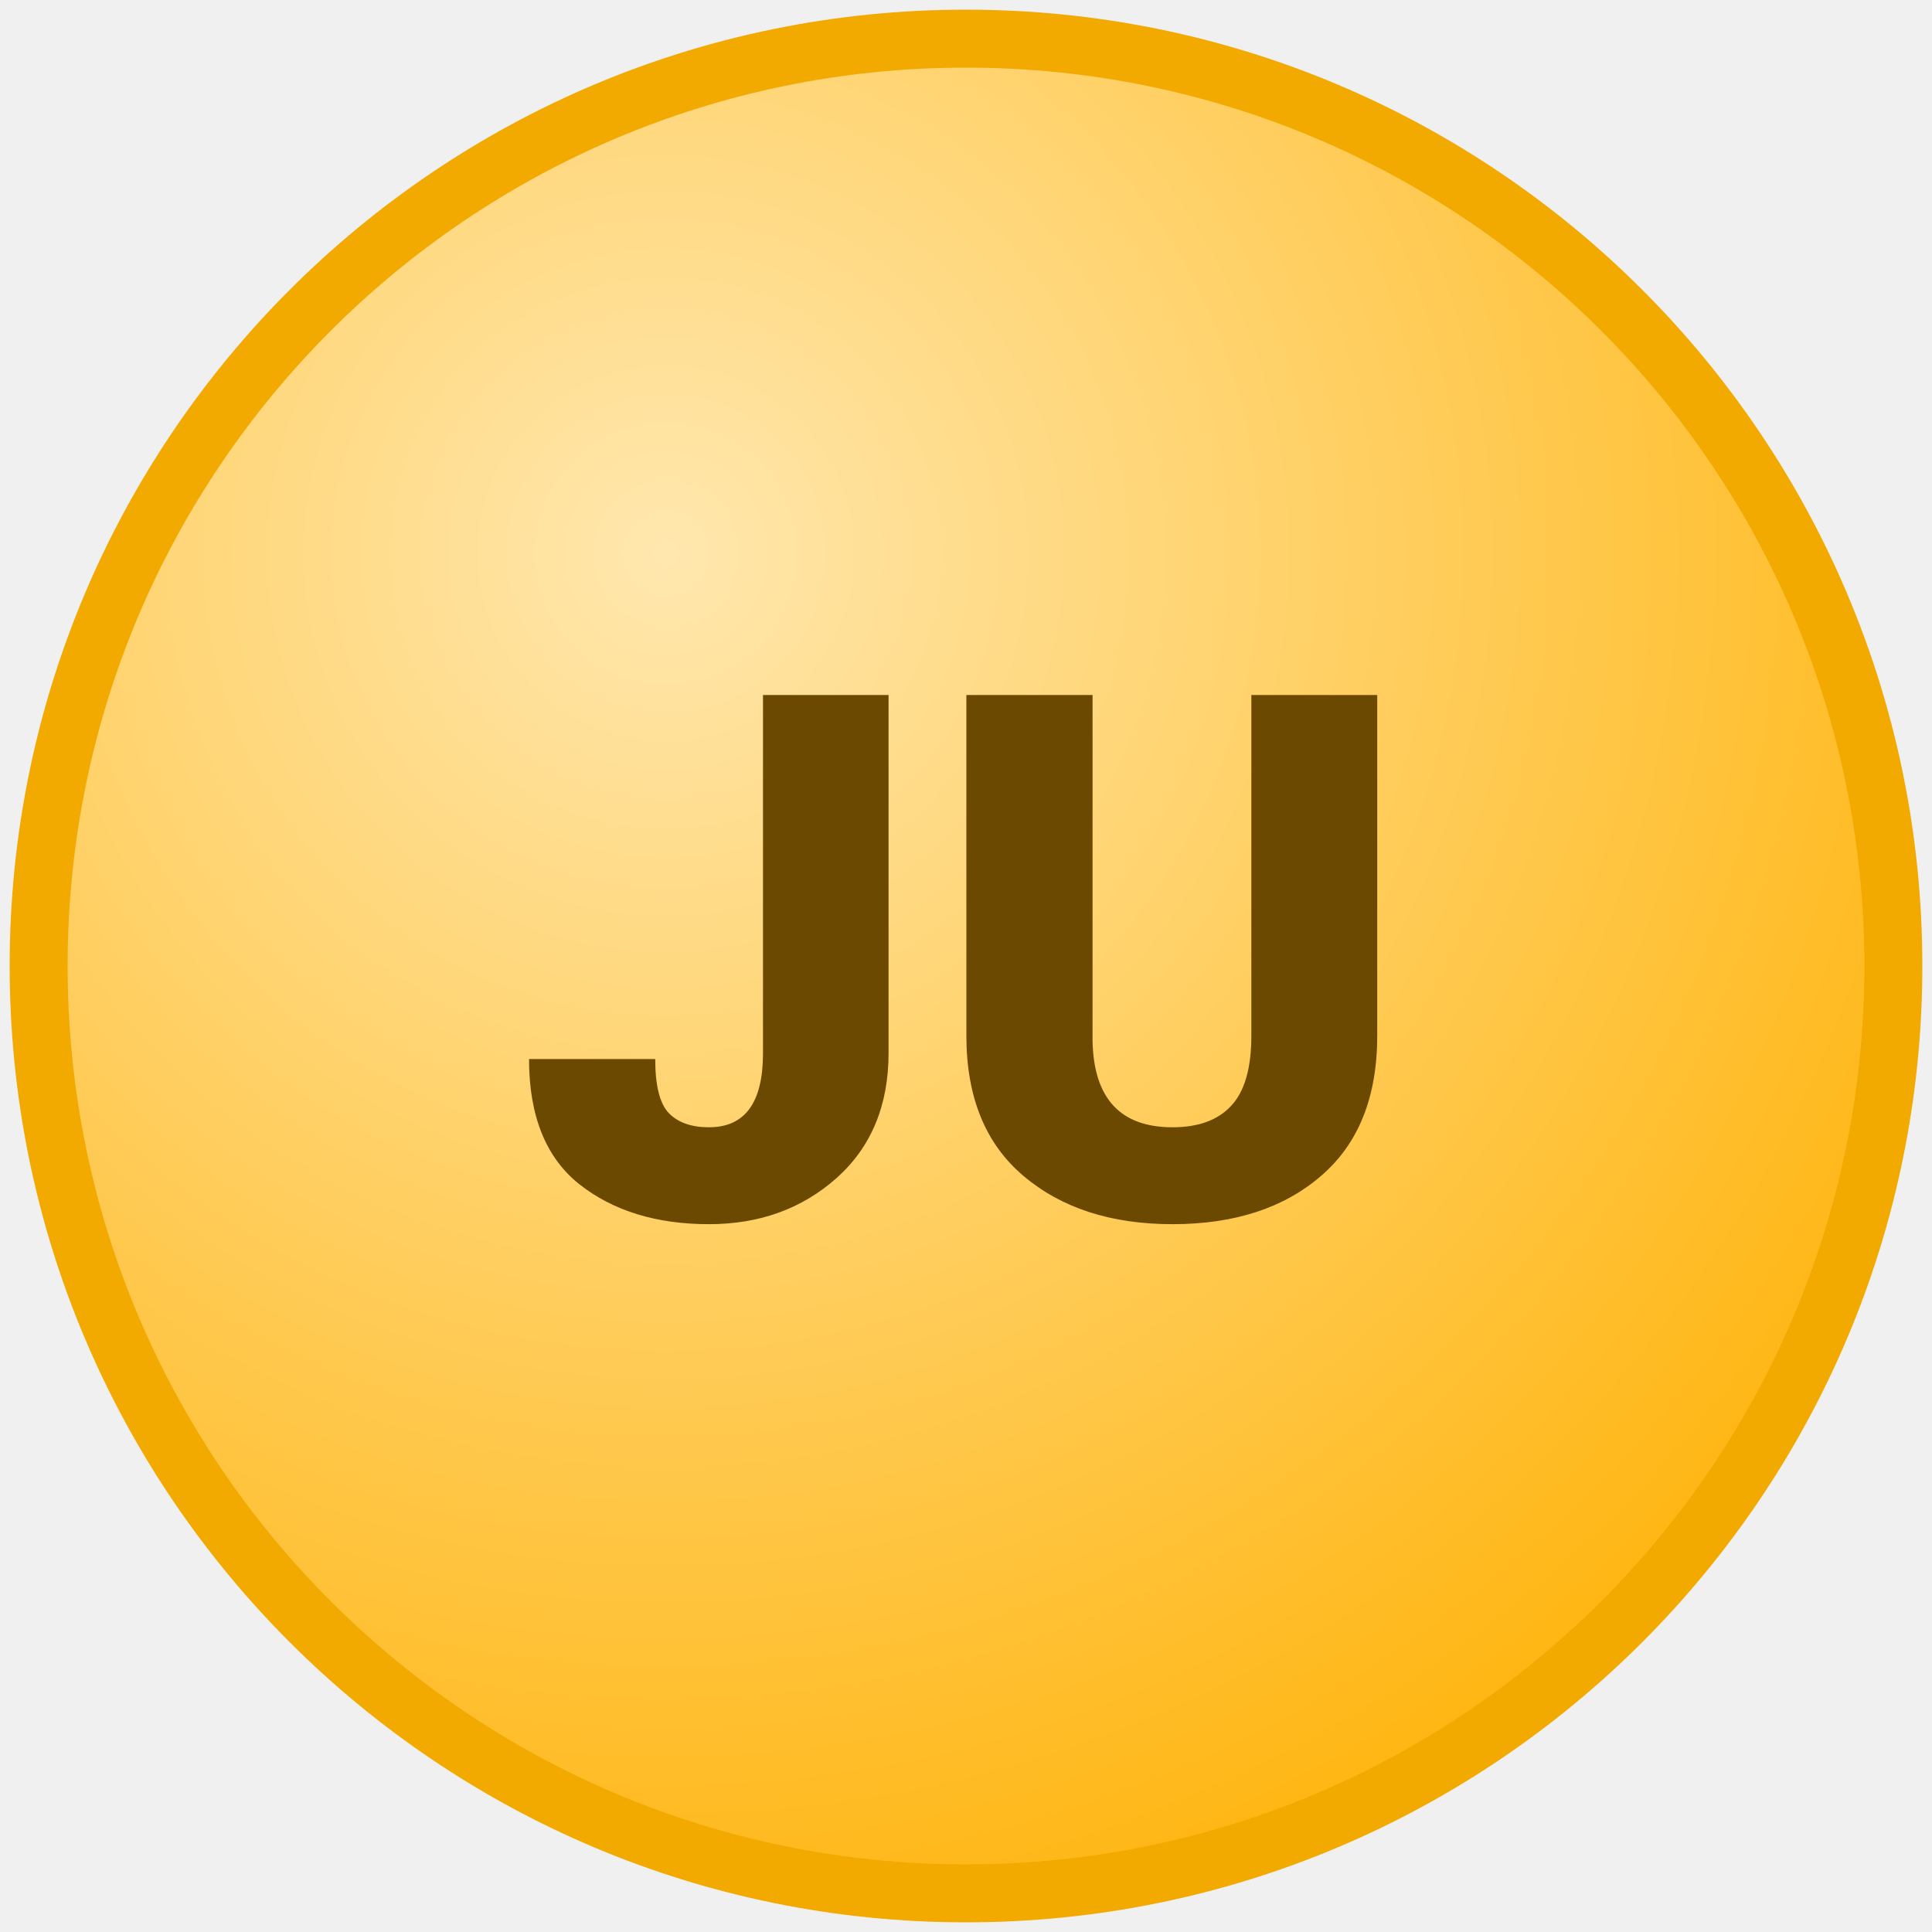
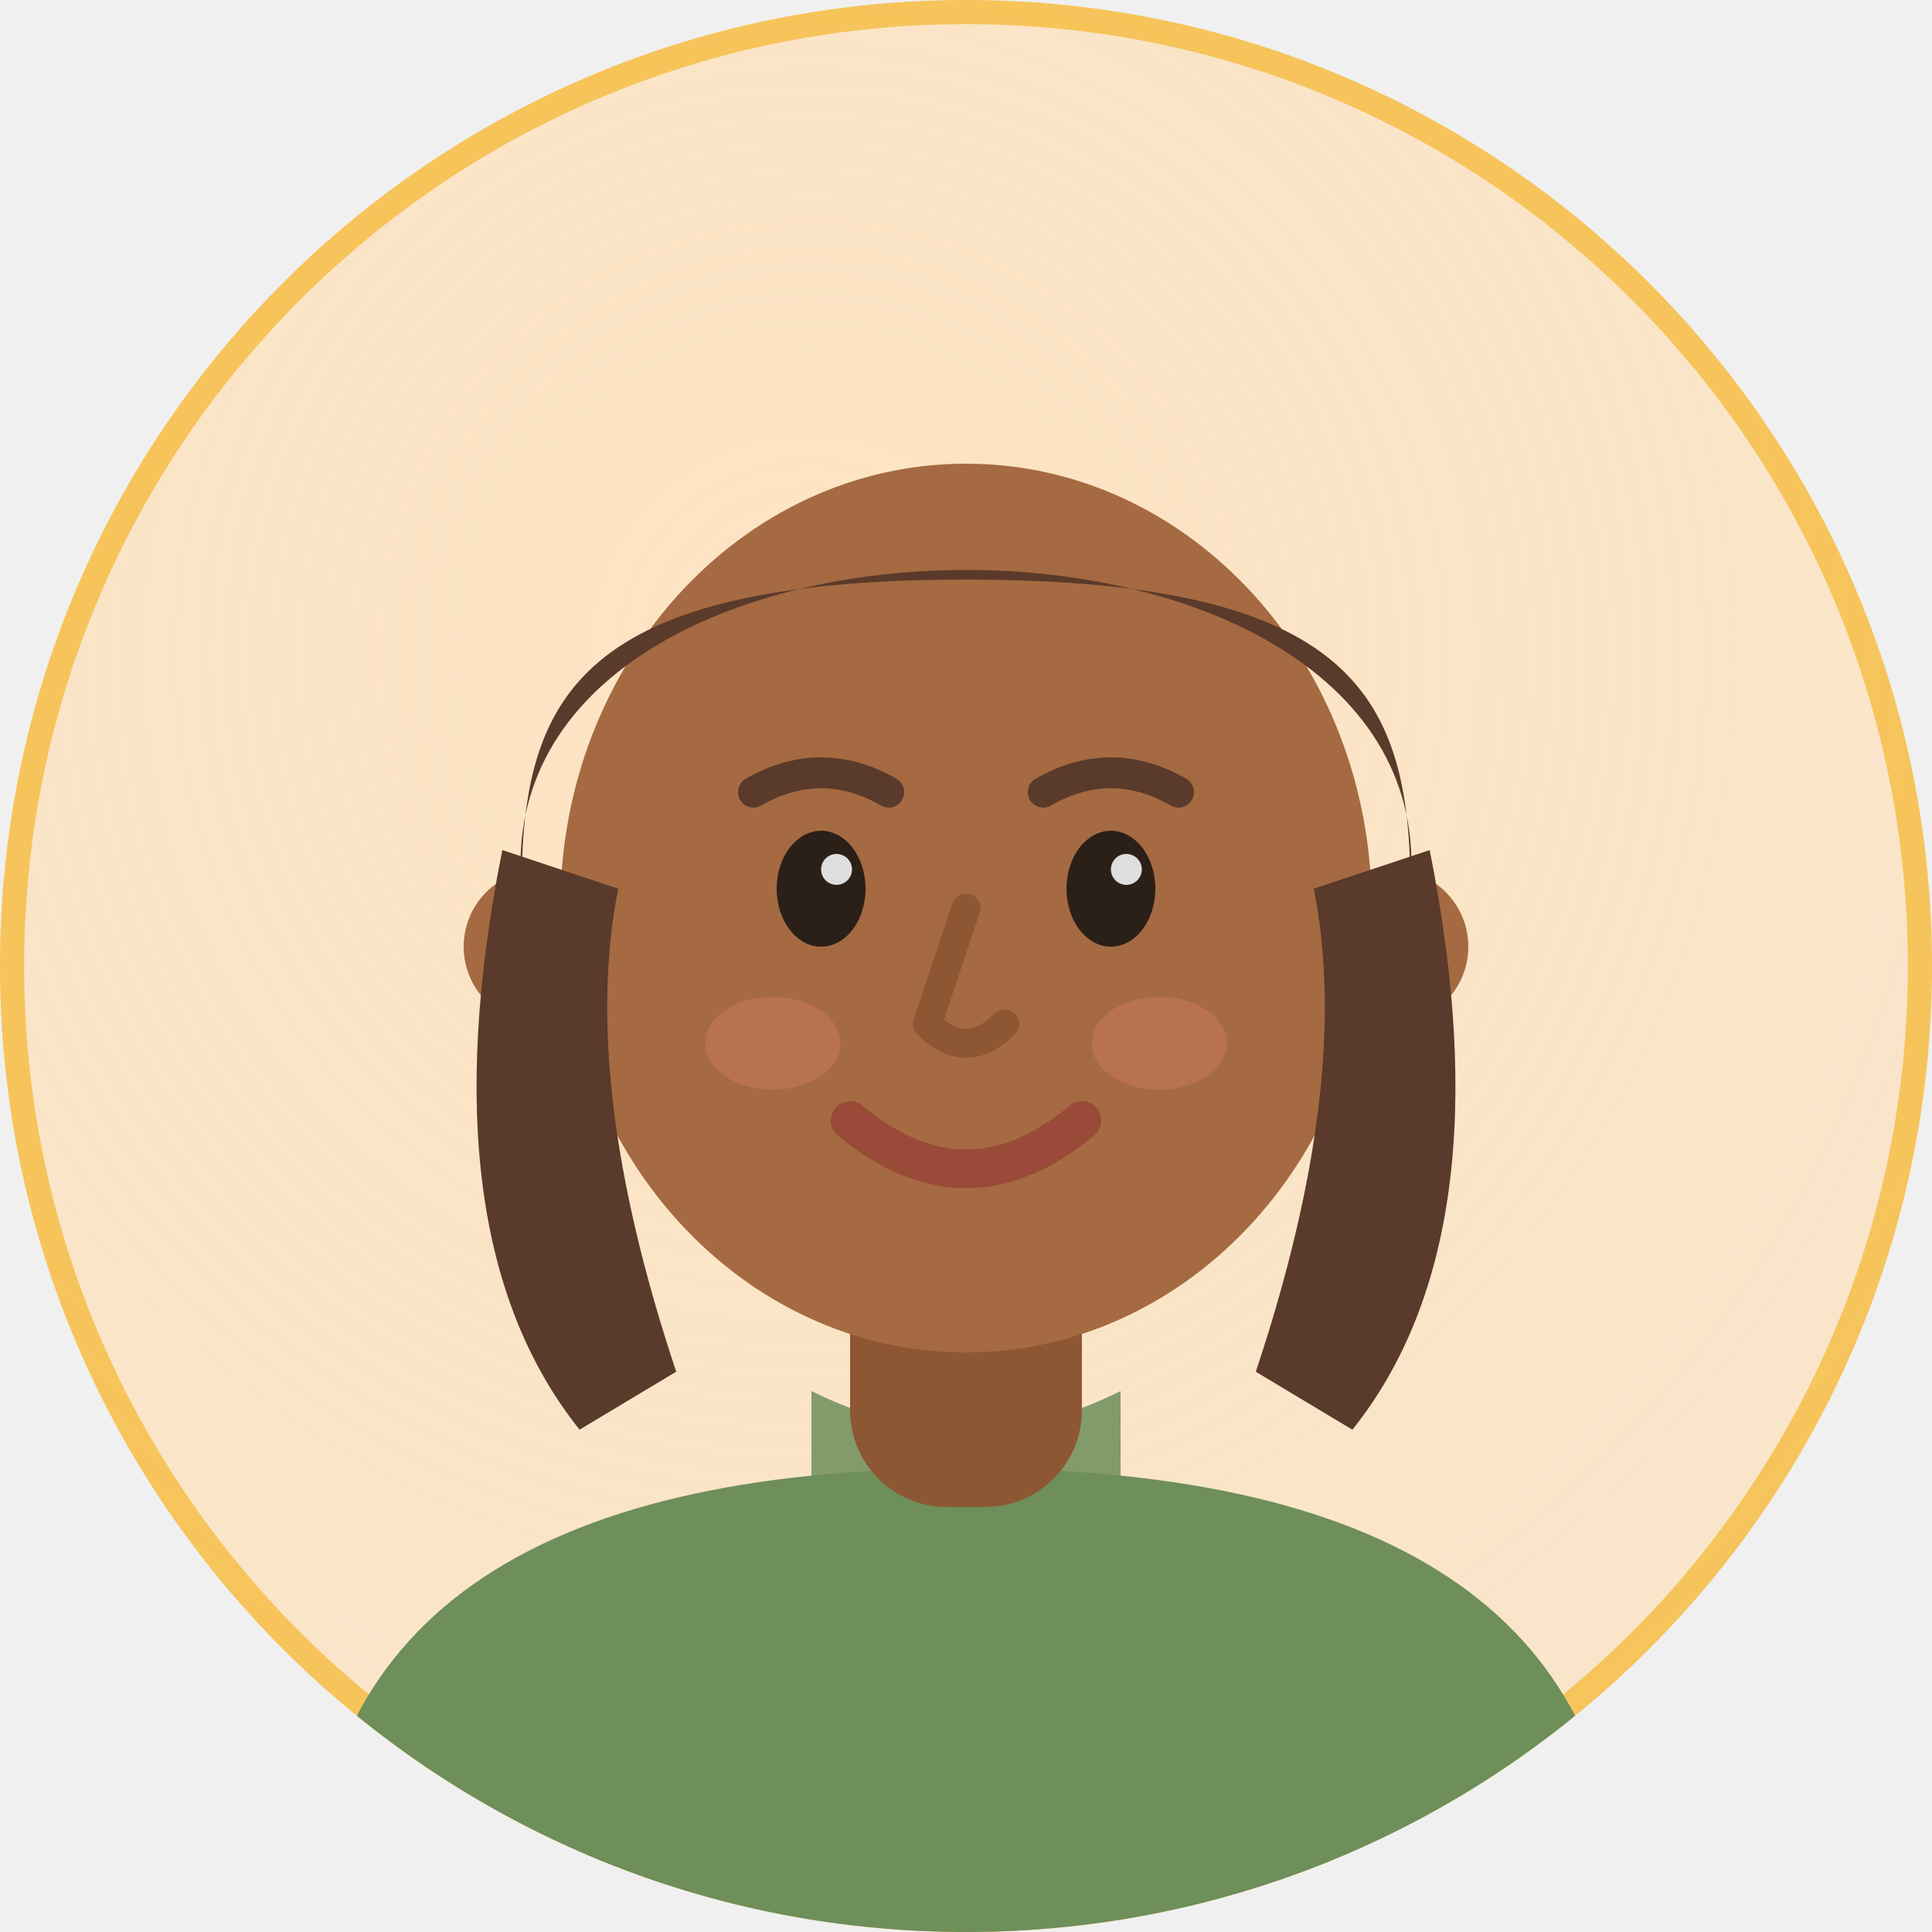
- <svg xmlns="http://www.w3.org/2000/svg" viewBox="0 0 100 100" role="img" aria-label="JU avatar">
+ <svg xmlns="http://www.w3.org/2000/svg" viewBox="0 0 100 100" role="img" aria-label="member portrait">
  <defs>
-     <radialGradient id="bg" cx="34%" cy="28%" r="85%">
-       <stop offset="0%" stop-color="#FFE7AE" />
-       <stop offset="100%" stop-color="#FFB000" />
+     <radialGradient id="bg" cx="42%" cy="34%" r="75%">
+       <stop offset="0%" stop-color="#FCE3C2" />
+       <stop offset="100%" stop-color="#FCE3C2" stop-opacity="0.78" />
    </radialGradient>
+     <clipPath id="disc">
+       <circle cx="50" cy="50" r="50" />
+     </clipPath>
  </defs>
-   <circle cx="50" cy="50" r="48" fill="url(#bg)" stroke="#F2A900" stroke-width="3" />
-   <text x="50" y="50" font-family="-apple-system,BlinkMacSystemFont,'Segoe UI',Roboto,Helvetica,Arial,sans-serif" font-size="38" font-weight="800" fill="#6B4900" text-anchor="middle" dominant-baseline="central">JU</text>
+   <g clip-path="url(#disc)">
+     <rect x="0" y="0" width="100" height="100" fill="url(#bg)" />
+     <circle cx="50" cy="50" r="50" fill="none" stroke="#F2A900" stroke-width="2.5" stroke-opacity="0.55" />
+     <path d="M16 100 Q16 76 50 76 Q84 76 84 100 Z" fill="#6E8E5A" />
+     <path d="M42 78 Q50 86 58 78 L58 72 Q50 76 42 72 Z" fill="#6E8E5A" opacity="0.85" />
+     <rect x="44" y="64" width="12" height="14" rx="5" fill="#8E5733" />
+     <ellipse cx="50" cy="47" rx="21" ry="23" fill="#A56A41" />
+     <circle cx="28" cy="49" r="4" fill="#A56A41" />
+     <circle cx="72" cy="49" r="4" fill="#A56A41" />
+     <ellipse cx="40" cy="54" rx="3.5" ry="2.4" fill="#E8896B" opacity="0.28" />
+     <ellipse cx="60" cy="54" rx="3.5" ry="2.4" fill="#E8896B" opacity="0.28" />
+     <ellipse cx="42.5" cy="46" rx="2.3" ry="3" fill="#2A2018" />
+     <ellipse cx="57.5" cy="46" rx="2.3" ry="3" fill="#2A2018" />
+     <circle cx="43.3" cy="45" r="0.8" fill="#fff" opacity="0.85" />
+     <circle cx="58.3" cy="45" r="0.8" fill="#fff" opacity="0.85" />
+     <path d="M39 41 Q42.5 39 46 41" stroke="#5A3A2A" stroke-width="1.6" fill="none" stroke-linecap="round" />
+     <path d="M54 41 Q57.5 39 61 41" stroke="#5A3A2A" stroke-width="1.6" fill="none" stroke-linecap="round" />
+     <path d="M50 47 L48 53 Q50 55 52 53" stroke="#8E5733" stroke-width="1.5" fill="none" stroke-linecap="round" stroke-linejoin="round" />
+     <path d="M44 58 Q50 63 56 58" stroke="#9A4A38" stroke-width="2" fill="none" stroke-linecap="round" />
+     <path d="M27 46 C25 24 75 24 73 46 C73 36 70 30 50 30 C30 30 27 36 27 46 Z" fill="#5A3A2A" />
+     <path d="M26 44 Q22 64 30 74 L35 71 Q30 56 32 46 Z" fill="#5A3A2A" />
+     <path d="M74 44 Q78 64 70 74 L65 71 Q70 56 68 46 Z" fill="#5A3A2A" />
+   </g>
</svg>
